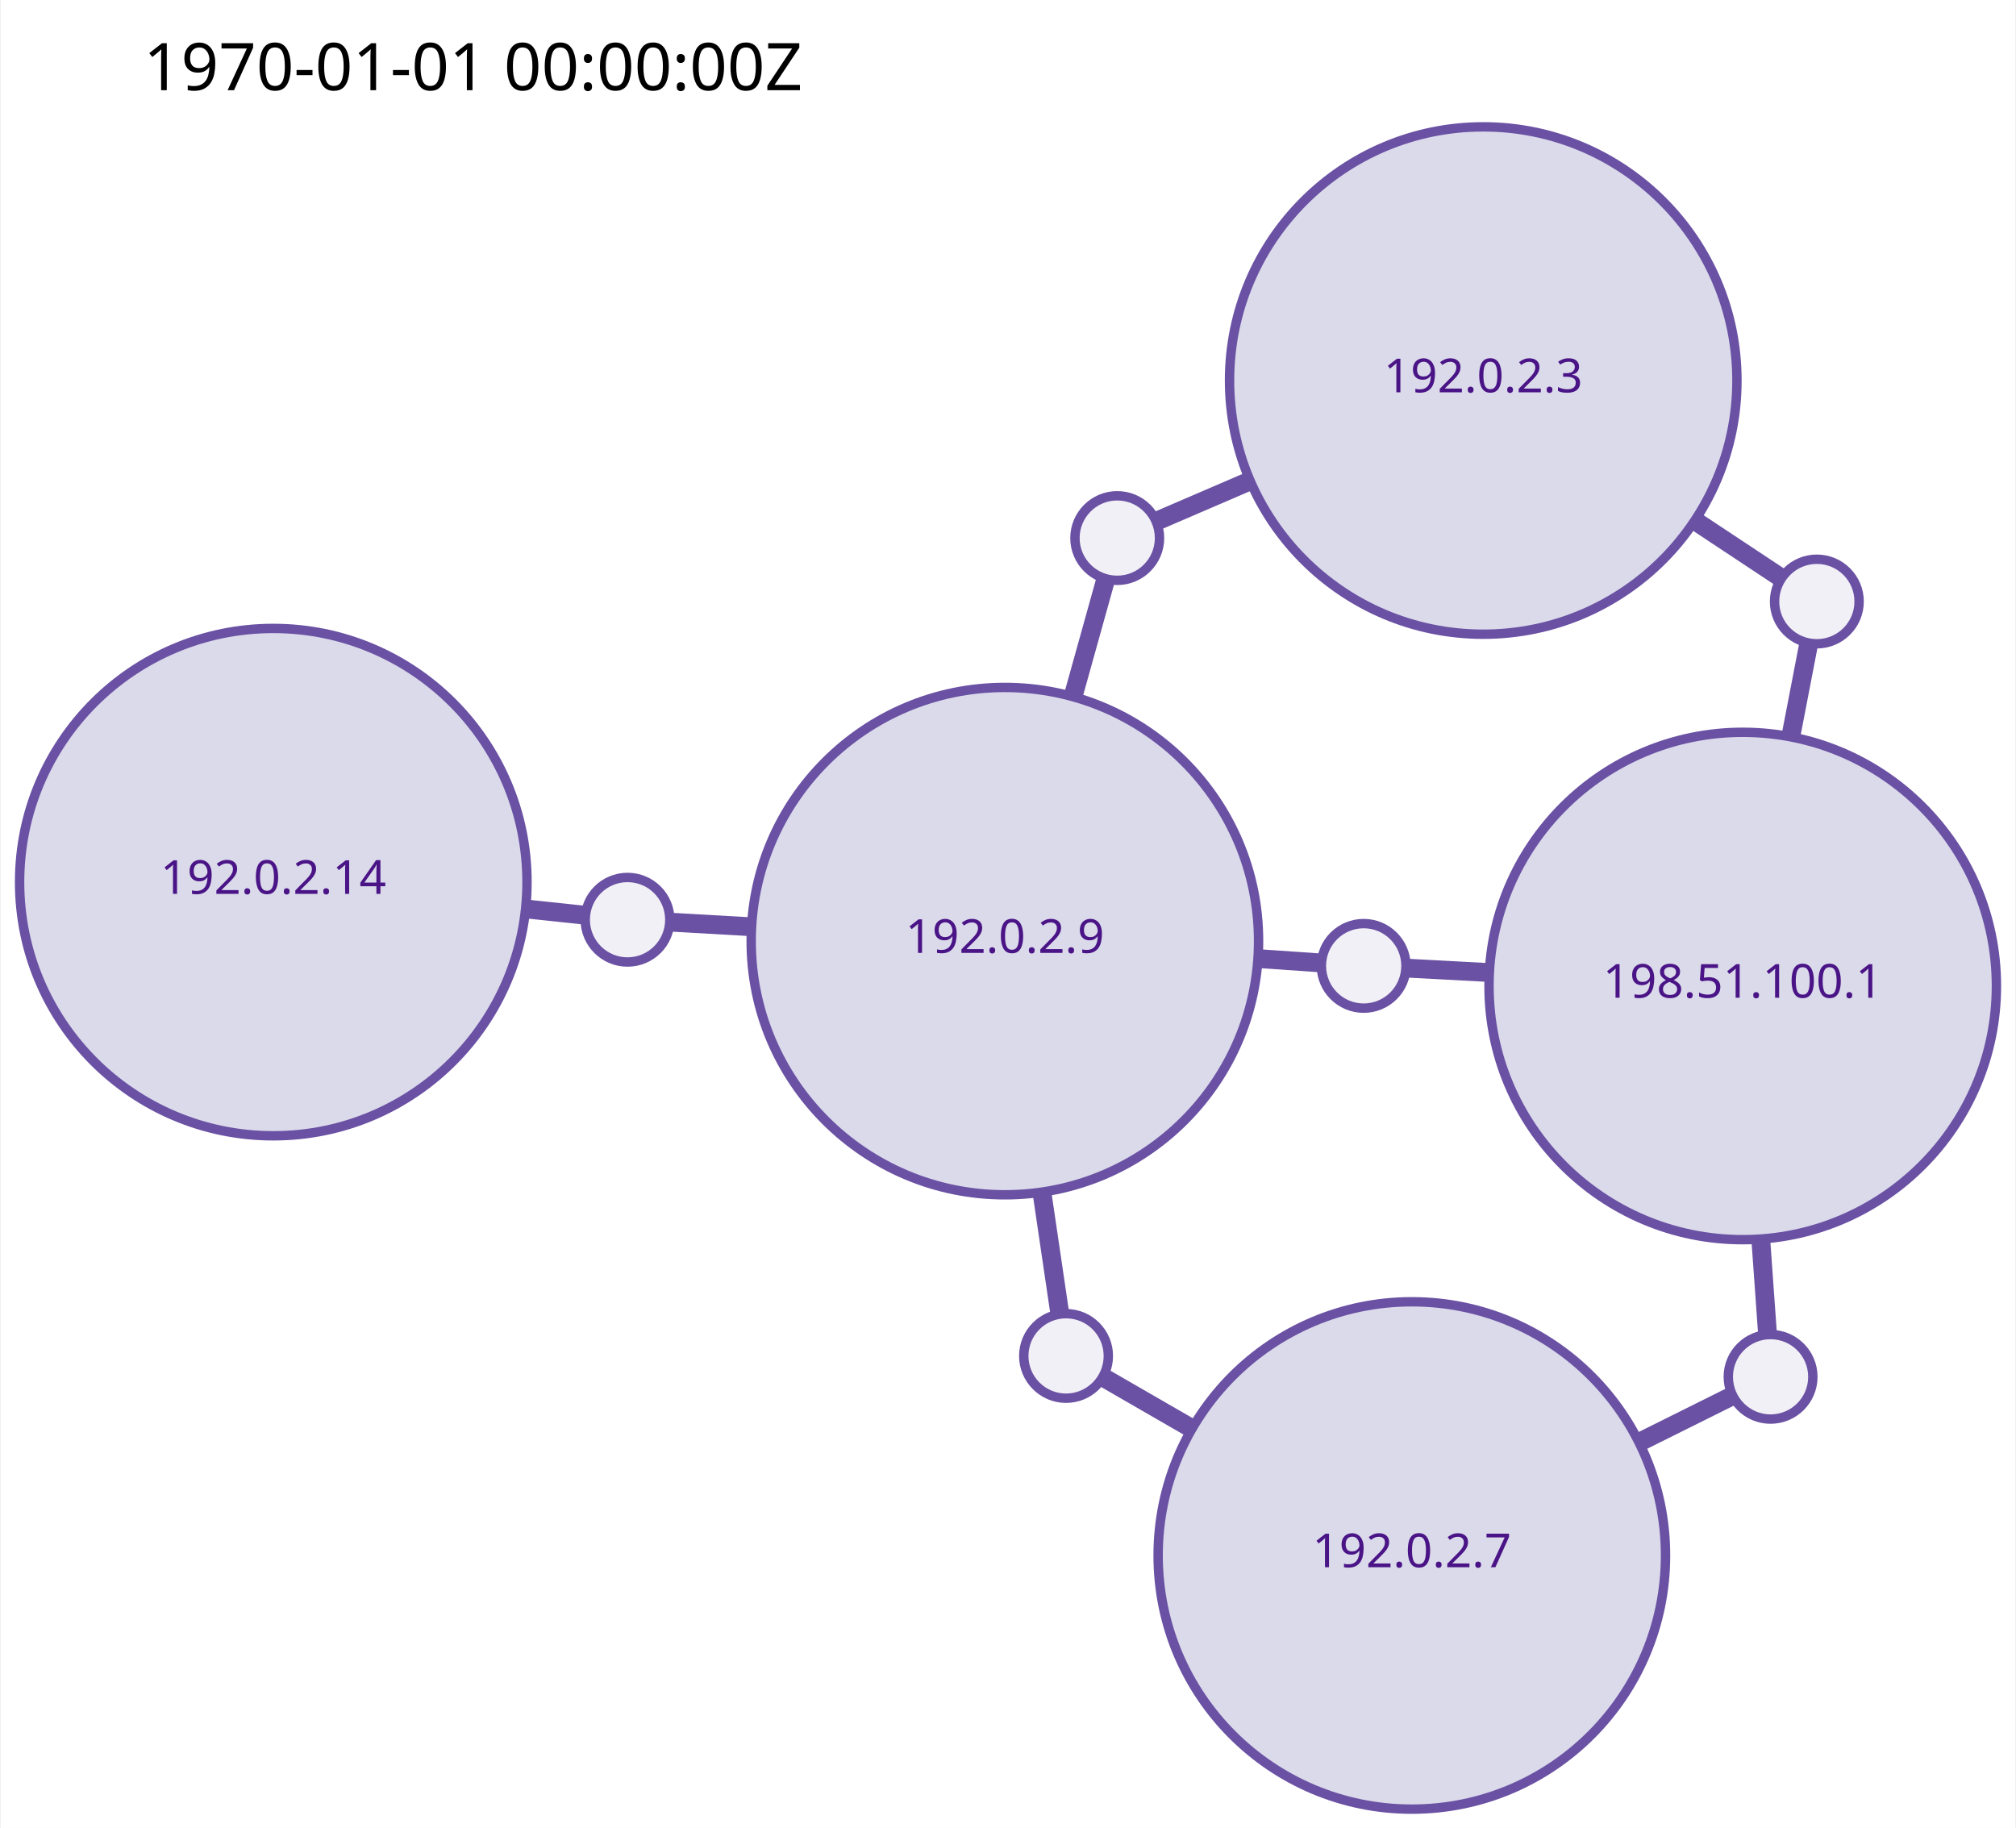
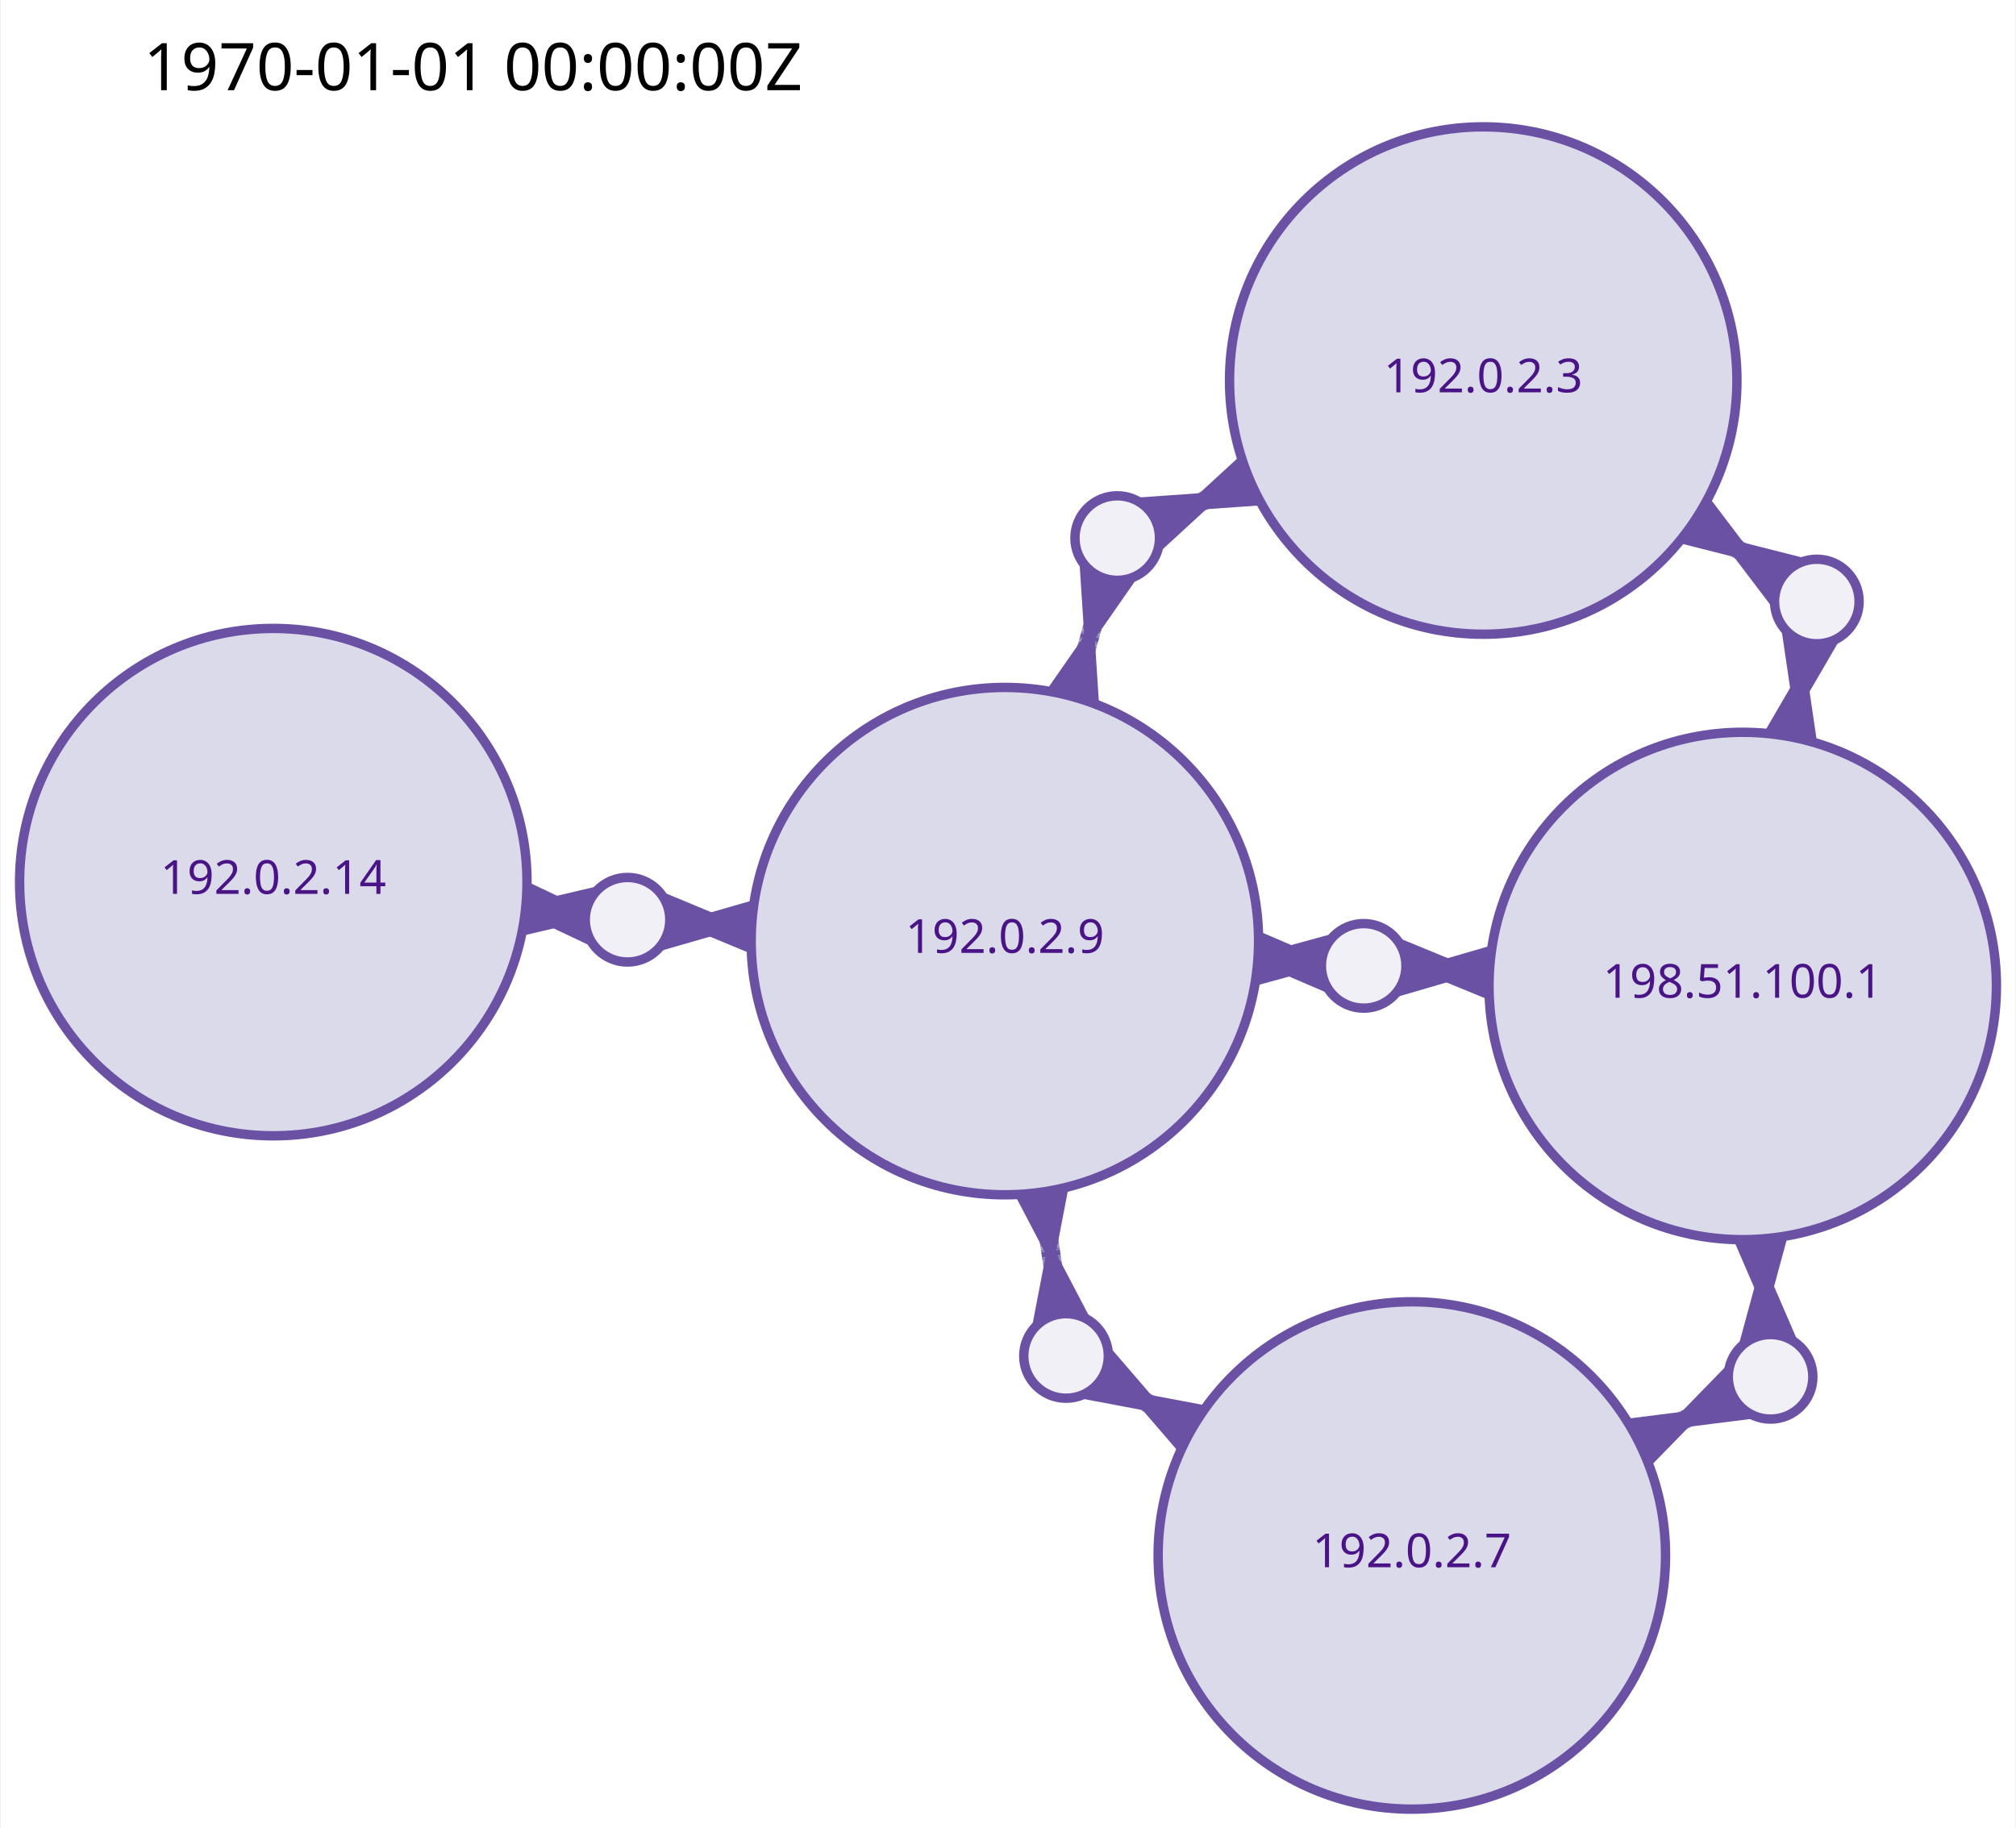
<svg xmlns="http://www.w3.org/2000/svg" width="429pt" height="389pt" viewBox="0.00 0.00 428.76 389.09">
  <g id="graph0" class="graph" transform="scale(1 1) rotate(0) translate(264.493 203.245)">
    <polygon fill="white" stroke="none" points="-264.493,185.849 -264.493,-203.245 164.269,-203.245 164.269,185.849 -264.493,185.849" />
    <text text-anchor="middle" x="-163.993" y="-184.045" font-family="sans bold" font-size="14.00">1970-01-01 00:00:00Z</text>
+     <g id="edge1" class="edge">
+       <path fill="none" stroke="#6a51a3" stroke-width="4" d="M-142.409,-8.671C-142.4,-8.67 -142.392,-8.669 -142.383,-8.668" />
+       <path fill="none" stroke="#807dba" stroke-width="4" d="M-142.383,-8.668C-142.375,-8.668 -142.366,-8.667 -142.357,-8.666" />
+       <path fill="none" stroke="#9e9ac8" stroke-width="4" d="M-142.357,-8.666C-142.349,-8.665 -142.34,-8.664 -142.332,-8.663" />
+       <path fill="none" stroke="#807dba" stroke-width="4" d="M-142.332,-8.663C-142.323,-8.662 -142.315,-8.661 -142.306,-8.66" />
+       <path fill="none" stroke="#6a51a3" stroke-width="4" d="M-142.306,-8.66C-142.289,-8.658 -142.272,-8.657 -142.255,-8.655" />
+       <path fill="none" stroke="#807dba" stroke-width="4" d="M-142.255,-8.655C-142.246,-8.654 -142.237,-8.653 -142.229,-8.652" />
+       <path fill="none" stroke="#9e9ac8" stroke-width="4" d="M-142.229,-8.652C-142.22,-8.651 -142.212,-8.65 -142.203,-8.649" />
+       <path fill="none" stroke="#807dba" stroke-width="4" d="M-142.203,-8.649C-142.195,-8.648 -142.186,-8.647 -142.178,-8.647" />
+       <path fill="none" stroke="#6a51a3" stroke-width="4" d="M-142.178,-8.647C-142.169,-8.646 -142.161,-8.645 -142.152,-8.644" />
+       <polygon fill="#6a51a3" stroke="#6a51a3" stroke-width="4" points="-152.87,-6.263 -142.556,-8.687 -152.13,-13.223 -152.87,-6.263" />
+       <polygon fill="#6a51a3" stroke="#6a51a3" stroke-width="4" points="-140.047,-11.94 -150.361,-9.516 -140.787,-4.979 -140.047,-11.94" />
+     </g>
+     <g id="edge2" class="edge">
+       <path fill="none" stroke="#6a51a3" stroke-width="4" d="M104.835,-86.609C104.869,-86.587 104.903,-86.564 104.937,-86.542" />
+       <path fill="none" stroke="#807dba" stroke-width="4" d="M104.937,-86.542C104.971,-86.519 105.005,-86.497 105.039,-86.474" />
+       <path fill="none" stroke="#9e9ac8" stroke-width="4" d="M105.039,-86.474C105.073,-86.452 105.107,-86.43 105.141,-86.407" />
+       <path fill="none" stroke="#807dba" stroke-width="4" d="M105.141,-86.407C105.174,-86.385 105.208,-86.362 105.242,-86.34" />
+       <path fill="none" stroke="#6a51a3" stroke-width="4" d="M105.242,-86.34C105.31,-86.295 105.377,-86.25 105.444,-86.206" />
+       <path fill="none" stroke="#807dba" stroke-width="4" d="M105.444,-86.206C105.478,-86.183 105.512,-86.161 105.545,-86.139" />
+       <path fill="none" stroke="#9e9ac8" stroke-width="4" d="M105.545,-86.139C105.579,-86.117 105.613,-86.094 105.646,-86.072" />
+       <path fill="none" stroke="#807dba" stroke-width="4" d="M105.646,-86.072C105.68,-86.05 105.713,-86.028 105.747,-86.006" />
+       <path fill="none" stroke="#6a51a3" stroke-width="4" d="M105.747,-86.006C105.78,-85.983 105.814,-85.961 105.847,-85.939" />
+       <polygon fill="#6a51a3" stroke="#6a51a3" stroke-width="4" points="94.478,-89.272 104.748,-86.667 98.344,-95.108 94.478,-89.272" />
+       <polygon fill="#6a51a3" stroke="#6a51a3" stroke-width="4" points="116.38,-83.16 106.111,-85.764 112.515,-77.324 116.38,-83.16" />
+     </g>
+     <g id="edge3" class="edge">
+       <path fill="none" stroke="#6a51a3" stroke-width="4" d="M-7.98,-96.841C-8.018,-96.825 -8.055,-96.809 -8.092,-96.793" />
+       <path fill="none" stroke="#807dba" stroke-width="4" d="M-8.092,-96.793C-8.13,-96.777 -8.167,-96.761 -8.204,-96.745" />
+       <path fill="none" stroke="#9e9ac8" stroke-width="4" d="M-8.204,-96.745C-8.241,-96.729 -8.279,-96.713 -8.316,-96.697" />
+       <path fill="none" stroke="#807dba" stroke-width="4" d="M-8.316,-96.697C-8.353,-96.681 -8.39,-96.665 -8.427,-96.649" />
+       <path fill="none" stroke="#6a51a3" stroke-width="4" d="M-8.427,-96.649C-8.501,-96.617 -8.575,-96.585 -8.649,-96.553" />
+       <path fill="none" stroke="#807dba" stroke-width="4" d="M-8.649,-96.553C-8.686,-96.537 -8.723,-96.522 -8.76,-96.506" />
+       <path fill="none" stroke="#9e9ac8" stroke-width="4" d="M-8.76,-96.506C-8.797,-96.49 -8.834,-96.474 -8.87,-96.458" />
+       <path fill="none" stroke="#807dba" stroke-width="4" d="M-8.87,-96.458C-8.907,-96.442 -8.944,-96.426 -8.981,-96.411" />
+       <path fill="none" stroke="#6a51a3" stroke-width="4" d="M-8.981,-96.411C-9.018,-96.395 -9.054,-96.379 -9.091,-96.363" />
+       <polygon fill="#6a51a3" stroke="#6a51a3" stroke-width="4" points="-0.123,-104.034 -7.924,-96.865 2.645,-97.604 -0.123,-104.034" />
+       <polygon fill="#6a51a3" stroke="#6a51a3" stroke-width="4" points="-17.143,-89.087 -9.341,-96.256 -19.91,-95.517 -17.143,-89.087" />
+     </g>
+     <g id="edge4" class="edge">
+       <path fill="none" stroke="#6a51a3" stroke-width="4" d="M93.382,99.194C93.432,99.169 93.481,99.144 93.531,99.12" />
+       <path fill="none" stroke="#807dba" stroke-width="4" d="M93.531,99.12C93.58,99.095 93.629,99.07 93.679,99.046" />
+       <path fill="none" stroke="#9e9ac8" stroke-width="4" d="M93.679,99.046C93.728,99.021 93.777,98.997 93.826,98.972" />
+       <path fill="none" stroke="#807dba" stroke-width="4" d="M93.826,98.972C93.876,98.948 93.925,98.923 93.974,98.899" />
+       <path fill="none" stroke="#6a51a3" stroke-width="4" d="M93.974,98.899C94.072,98.85 94.17,98.801 94.267,98.753" />
+       <path fill="none" stroke="#807dba" stroke-width="4" d="M94.267,98.753C94.316,98.728 94.365,98.704 94.413,98.68" />
+       <path fill="none" stroke="#9e9ac8" stroke-width="4" d="M94.413,98.68C94.462,98.656 94.511,98.631 94.559,98.607" />
+       <path fill="none" stroke="#807dba" stroke-width="4" d="M94.559,98.607C94.608,98.583 94.656,98.559 94.705,98.535" />
+       <path fill="none" stroke="#6a51a3" stroke-width="4" d="M94.705,98.535C94.753,98.511 94.802,98.487 94.85,98.463" />
+       <polygon fill="#6a51a3" stroke="#6a51a3" stroke-width="4" points="85.76,106.899 93.151,99.309 82.639,100.633 85.76,106.899" />
+       <polygon fill="#6a51a3" stroke="#6a51a3" stroke-width="4" points="102.322,90.832 94.93,98.422 105.442,97.098 102.322,90.832" />
+     </g>
+     <g id="edge5" class="edge">
+       <path fill="none" stroke="#6a51a3" stroke-width="4" d="M-19.917,95.674C-19.952,95.654 -19.987,95.633 -20.023,95.613" />
+       <path fill="none" stroke="#807dba" stroke-width="4" d="M-20.023,95.613C-20.058,95.593 -20.093,95.572 -20.128,95.552" />
+       <path fill="none" stroke="#9e9ac8" stroke-width="4" d="M-20.128,95.552C-20.163,95.532 -20.198,95.512 -20.234,95.491" />
+       <path fill="none" stroke="#807dba" stroke-width="4" d="M-20.234,95.491C-20.269,95.471 -20.304,95.451 -20.339,95.431" />
+       <path fill="none" stroke="#6a51a3" stroke-width="4" d="M-20.339,95.431C-20.409,95.39 -20.479,95.35 -20.549,95.309" />
+       <path fill="none" stroke="#807dba" stroke-width="4" d="M-20.549,95.309C-20.584,95.289 -20.618,95.269 -20.653,95.249" />
+       <path fill="none" stroke="#9e9ac8" stroke-width="4" d="M-20.653,95.249C-20.688,95.229 -20.723,95.209 -20.758,95.189" />
+       <path fill="none" stroke="#807dba" stroke-width="4" d="M-20.758,95.189C-20.792,95.169 -20.827,95.149 -20.862,95.129" />
+       <path fill="none" stroke="#6a51a3" stroke-width="4" d="M-20.862,95.129C-20.896,95.109 -20.931,95.089 -20.966,95.069" />
+       <polygon fill="#6a51a3" stroke="#6a51a3" stroke-width="4" points="-9.437,97.681 -19.847,95.714 -12.935,103.744 -9.437,97.681" />
+       <polygon fill="#6a51a3" stroke="#6a51a3" stroke-width="4" points="-31.629,92.956 -21.218,94.923 -28.131,86.893 -31.629,92.956" />
+     </g>
+     <g id="edge6" class="edge">
+       <path fill="none" stroke="#6a51a3" stroke-width="4" d="M13.545,1.519C13.557,1.52 13.57,1.521 13.582,1.522" />
+       <path fill="none" stroke="#807dba" stroke-width="4" d="M13.582,1.522C13.595,1.522 13.607,1.523 13.62,1.524" />
+       <path fill="none" stroke="#9e9ac8" stroke-width="4" d="M13.62,1.524C13.632,1.525 13.645,1.526 13.657,1.527" />
+       <path fill="none" stroke="#807dba" stroke-width="4" d="M13.657,1.527C13.669,1.528 13.682,1.528 13.694,1.529" />
+       <path fill="none" stroke="#6a51a3" stroke-width="4" d="M13.694,1.529C13.719,1.531 13.744,1.533 13.769,1.534" />
+       <path fill="none" stroke="#807dba" stroke-width="4" d="M13.769,1.534C13.781,1.535 13.793,1.536 13.806,1.537" />
+       <path fill="none" stroke="#9e9ac8" stroke-width="4" d="M13.806,1.537C13.818,1.538 13.831,1.539 13.843,1.54" />
+       <path fill="none" stroke="#807dba" stroke-width="4" d="M13.843,1.54C13.855,1.54 13.868,1.541 13.88,1.542" />
+       <path fill="none" stroke="#6a51a3" stroke-width="4" d="M13.88,1.542C13.892,1.543 13.905,1.544 13.917,1.545" />
+       <polygon fill="#6a51a3" stroke="#6a51a3" stroke-width="4" points="3.262,4.318 13.479,1.515 3.743,-2.666 3.262,4.318" />
+       <polygon fill="#6a51a3" stroke="#6a51a3" stroke-width="4" points="16.635,-1.776 6.418,1.027 16.153,5.207 16.635,-1.776" />
+     </g>
+     <g id="edge7" class="edge">
+       <path fill="none" stroke="#6a51a3" stroke-width="4" d="M-33.422,-65.183C-33.379,-65.341 -33.335,-65.499 -33.291,-65.656" />
+       <path fill="none" stroke="#807dba" stroke-width="4" d="M-33.291,-65.656C-33.247,-65.813 -33.203,-65.969 -33.16,-66.126" />
+       <path fill="none" stroke="#9e9ac8" stroke-width="4" d="M-33.16,-66.126C-33.116,-66.282 -33.073,-66.437 -33.03,-66.592" />
+       <path fill="none" stroke="#807dba" stroke-width="4" d="M-33.03,-66.592C-32.986,-66.748 -32.943,-66.902 -32.9,-67.056" />
+       <path fill="none" stroke="#6a51a3" stroke-width="4" d="M-32.9,-67.056C-32.814,-67.365 -32.729,-67.671 -32.644,-67.975" />
+       <path fill="none" stroke="#807dba" stroke-width="4" d="M-32.644,-67.975C-32.602,-68.128 -32.559,-68.279 -32.517,-68.43" />
+       <path fill="none" stroke="#9e9ac8" stroke-width="4" d="M-32.517,-68.43C-32.475,-68.582 -32.433,-68.732 -32.391,-68.882" />
+       <path fill="none" stroke="#807dba" stroke-width="4" d="M-32.391,-68.882C-32.35,-69.032 -32.308,-69.182 -32.266,-69.331" />
+       <path fill="none" stroke="#6a51a3" stroke-width="4" d="M-32.266,-69.331C-32.225,-69.48 -32.183,-69.629 -32.142,-69.776" />
+       <polygon fill="#6a51a3" stroke="#6a51a3" stroke-width="4" points="-32.807,-54.357 -33.493,-64.93 -39.55,-56.237 -32.807,-54.357" />
+       <polygon fill="#6a51a3" stroke="#6a51a3" stroke-width="4" points="-32.713,-80.765 -32.026,-70.192 -25.97,-78.885 -32.713,-80.765" />
+     </g>
+     <g id="edge8" class="edge">
+       <path fill="none" stroke="#6a51a3" stroke-width="4" d="M-41.398,60.686C-41.369,60.885 -41.34,61.083 -41.31,61.281" />
+       <path fill="none" stroke="#807dba" stroke-width="4" d="M-41.31,61.281C-41.281,61.478 -41.252,61.676 -41.223,61.872" />
+       <path fill="none" stroke="#9e9ac8" stroke-width="4" d="M-41.223,61.872C-41.194,62.068 -41.165,62.264 -41.137,62.459" />
+       <path fill="none" stroke="#807dba" stroke-width="4" d="M-41.137,62.459C-41.108,62.654 -41.079,62.848 -41.051,63.041" />
+       <path fill="none" stroke="#6a51a3" stroke-width="4" d="M-41.051,63.041C-40.994,63.428 -40.937,63.812 -40.881,64.193" />
+       <path fill="none" stroke="#807dba" stroke-width="4" d="M-40.881,64.193C-40.853,64.383 -40.825,64.573 -40.797,64.762" />
+       <path fill="none" stroke="#9e9ac8" stroke-width="4" d="M-40.797,64.762C-40.769,64.951 -40.741,65.138 -40.714,65.326" />
+       <path fill="none" stroke="#807dba" stroke-width="4" d="M-40.714,65.326C-40.686,65.513 -40.659,65.699 -40.631,65.884" />
+       <path fill="none" stroke="#6a51a3" stroke-width="4" d="M-40.631,65.884C-40.604,66.07 -40.577,66.254 -40.55,66.438" />
+       <polygon fill="#6a51a3" stroke="#6a51a3" stroke-width="4" points="-46.328,51.246 -41.407,60.629 -39.403,50.225 -46.328,51.246" />
+       <polygon fill="#6a51a3" stroke="#6a51a3" stroke-width="4" points="-35.612,75.926 -40.534,66.543 -42.538,76.947 -35.612,75.926" />
+     </g>
+     <g id="edge9" class="edge">
+       <path fill="none" stroke="#6a51a3" stroke-width="4" d="M-114.953,-6.555C-114.969,-6.556 -114.985,-6.557 -115.001,-6.558" />
+       <path fill="none" stroke="#807dba" stroke-width="4" d="M-115.001,-6.558C-115.017,-6.558 -115.033,-6.559 -115.05,-6.56" />
+       <path fill="none" stroke="#9e9ac8" stroke-width="4" d="M-115.05,-6.56C-115.066,-6.561 -115.082,-6.562 -115.098,-6.563" />
+       <path fill="none" stroke="#807dba" stroke-width="4" d="M-115.098,-6.563C-115.114,-6.564 -115.13,-6.565 -115.146,-6.566" />
+       <path fill="none" stroke="#6a51a3" stroke-width="4" d="M-115.146,-6.566C-115.179,-6.568 -115.211,-6.569 -115.243,-6.571" />
+       <path fill="none" stroke="#807dba" stroke-width="4" d="M-115.243,-6.571C-115.259,-6.572 -115.275,-6.573 -115.291,-6.574" />
+       <path fill="none" stroke="#9e9ac8" stroke-width="4" d="M-115.291,-6.574C-115.307,-6.575 -115.323,-6.576 -115.339,-6.577" />
+       <path fill="none" stroke="#807dba" stroke-width="4" d="M-115.339,-6.577C-115.355,-6.578 -115.371,-6.579 -115.387,-6.579" />
+       <path fill="none" stroke="#6a51a3" stroke-width="4" d="M-115.387,-6.579C-115.403,-6.58 -115.42,-6.581 -115.436,-6.582" />
+       <polygon fill="#6a51a3" stroke="#6a51a3" stroke-width="4" points="-104.599,-9.474 -114.781,-6.545 -104.995,-2.485 -104.599,-9.474" />
+       <polygon fill="#6a51a3" stroke="#6a51a3" stroke-width="4" points="-122.208,-3.46 -112.026,-6.389 -121.811,-10.449 -122.208,-3.46" />
+     </g>
+     <g id="edge10" class="edge">
+       <path fill="none" stroke="#6a51a3" stroke-width="4" d="M118.479,-56.703C118.481,-56.714 118.483,-56.725 118.485,-56.736" />
+       <path fill="none" stroke="#807dba" stroke-width="4" d="M118.485,-56.736C118.488,-56.748 118.49,-56.759 118.492,-56.77" />
+       <path fill="none" stroke="#9e9ac8" stroke-width="4" d="M118.492,-56.77C118.494,-56.781 118.496,-56.792 118.498,-56.803" />
+       <path fill="none" stroke="#807dba" stroke-width="4" d="M118.498,-56.803C118.5,-56.815 118.503,-56.826 118.505,-56.837" />
+       <path fill="none" stroke="#6a51a3" stroke-width="4" d="M118.505,-56.837C118.509,-56.859 118.513,-56.881 118.518,-56.904" />
+       <path fill="none" stroke="#807dba" stroke-width="4" d="M118.518,-56.904C118.52,-56.915 118.522,-56.926 118.524,-56.937" />
+       <path fill="none" stroke="#9e9ac8" stroke-width="4" d="M118.524,-56.937C118.526,-56.948 118.528,-56.959 118.531,-56.971" />
+       <path fill="none" stroke="#807dba" stroke-width="4" d="M118.531,-56.971C118.533,-56.982 118.535,-56.993 118.537,-57.004" />
+       <path fill="none" stroke="#6a51a3" stroke-width="4" d="M118.537,-57.004C118.539,-57.015 118.541,-57.026 118.543,-57.037" />
+       <polygon fill="#6a51a3" stroke="#6a51a3" stroke-width="4" points="119.965,-45.922 118.421,-56.404 113.092,-47.248 119.965,-45.922" />
+       <polygon fill="#6a51a3" stroke="#6a51a3" stroke-width="4" points="116.886,-66.927 118.429,-56.446 123.759,-65.602 116.886,-66.927" />
+     </g>
+     <g id="edge11" class="edge">
+       <path fill="none" stroke="#6a51a3" stroke-width="4" d="M41.808,3.21C41.792,3.21 41.776,3.209 41.759,3.208" />
+       <path fill="none" stroke="#807dba" stroke-width="4" d="M41.759,3.208C41.743,3.207 41.727,3.206 41.711,3.205" />
+       <path fill="none" stroke="#9e9ac8" stroke-width="4" d="M41.711,3.205C41.694,3.204 41.678,3.204 41.662,3.203" />
+       <path fill="none" stroke="#807dba" stroke-width="4" d="M41.662,3.203C41.646,3.202 41.63,3.201 41.613,3.2" />
+       <path fill="none" stroke="#6a51a3" stroke-width="4" d="M41.613,3.2C41.581,3.198 41.549,3.197 41.516,3.195" />
+       <path fill="none" stroke="#807dba" stroke-width="4" d="M41.516,3.195C41.5,3.194 41.484,3.193 41.468,3.192" />
+       <path fill="none" stroke="#9e9ac8" stroke-width="4" d="M41.468,3.192C41.452,3.192 41.436,3.191 41.42,3.19" />
+       <path fill="none" stroke="#807dba" stroke-width="4" d="M41.42,3.19C41.403,3.189 41.387,3.188 41.371,3.187" />
+       <path fill="none" stroke="#6a51a3" stroke-width="4" d="M41.371,3.187C41.355,3.186 41.339,3.186 41.323,3.185" />
+       <polygon fill="#6a51a3" stroke="#6a51a3" stroke-width="4" points="52.194,0.257 42.023,3.222 51.824,7.247 52.194,0.257" />
+       <polygon fill="#6a51a3" stroke="#6a51a3" stroke-width="4" points="34.534,6.329 44.705,3.364 34.905,-0.661 34.534,6.329" />
+     </g>
+     <g id="edge12" class="edge">
+       <path fill="none" stroke="#6a51a3" stroke-width="4" d="M110.858,71.011C110.859,71.023 110.86,71.034 110.861,71.045" />
+       <path fill="none" stroke="#807dba" stroke-width="4" d="M110.861,71.045C110.861,71.057 110.862,71.068 110.863,71.079" />
+       <path fill="none" stroke="#9e9ac8" stroke-width="4" d="M110.863,71.079C110.864,71.091 110.865,71.102 110.865,71.114" />
+       <path fill="none" stroke="#807dba" stroke-width="4" d="M110.865,71.114C110.866,71.125 110.867,71.136 110.868,71.147" />
+       <path fill="none" stroke="#6a51a3" stroke-width="4" d="M110.868,71.147C110.869,71.17 110.871,71.193 110.873,71.216" />
+       <path fill="none" stroke="#807dba" stroke-width="4" d="M110.873,71.216C110.873,71.227 110.874,71.238 110.875,71.249" />
+       <path fill="none" stroke="#9e9ac8" stroke-width="4" d="M110.875,71.249C110.876,71.261 110.877,71.272 110.877,71.283" />
+       <path fill="none" stroke="#807dba" stroke-width="4" d="M110.877,71.283C110.878,71.295 110.879,71.306 110.88,71.317" />
+       <path fill="none" stroke="#6a51a3" stroke-width="4" d="M110.88,71.317C110.881,71.329 110.882,71.34 110.882,71.351" />
+       <polygon fill="#6a51a3" stroke="#6a51a3" stroke-width="4" points="106.634,60.975 110.836,70.701 113.616,60.477 106.634,60.975" />
+       <polygon fill="#6a51a3" stroke="#6a51a3" stroke-width="4" points="115.042,80.483 110.84,70.757 108.06,80.98 115.042,80.483" />
+     </g>
    <g id="node1" class="node">
      <ellipse fill="#dadaeb" stroke="#6a51a3" stroke-width="2" cx="-206.493" cy="-15.478" rx="54" ry="54" />
      <text text-anchor="middle" x="-206.493" y="-12.978" font-family="sans bold" font-size="10.00" fill="#4a1486">192.0.2.14</text>
    </g>
-     <g id="node11" class="node">
-       <ellipse fill="#f2f0f7" stroke="#6a51a3" stroke-width="2" cx="-131.096" cy="-7.47" rx="9" ry="9" />
-     </g>
-     <g id="edge1" class="edge">
-       <path fill="none" stroke="#6a51a3" stroke-width="4" d="M-152.5,-9.743C-147.968,-9.262 -143.825,-8.822 -140.417,-8.46" />
-     </g>
    <g id="node2" class="node">
      <ellipse fill="#dadaeb" stroke="#6a51a3" stroke-width="2" cx="51.039" cy="-122.245" rx="54" ry="54" />
      <text text-anchor="middle" x="51.039" y="-119.745" font-family="sans bold" font-size="10.00" fill="#4a1486">192.0.2.3</text>
    </g>
-     <g id="node6" class="node">
-       <ellipse fill="#f2f0f7" stroke="#6a51a3" stroke-width="2" cx="122.046" cy="-75.208" rx="9" ry="9" />
-     </g>
-     <g id="edge2" class="edge">
-       <path fill="none" stroke="#6a51a3" stroke-width="4" d="M96.411,-92.19C103.369,-87.58 109.778,-83.335 114.447,-80.242" />
-     </g>
-     <g id="node9" class="node">
-       <ellipse fill="#f2f0f7" stroke="#6a51a3" stroke-width="2" cx="-26.863" cy="-88.713" rx="9" ry="9" />
-     </g>
-     <g id="edge3" class="edge">
-       <path fill="none" stroke="#6a51a3" stroke-width="4" d="M1.261,-100.819C-6.373,-97.533 -13.404,-94.507 -18.526,-92.302" />
-     </g>
    <g id="node3" class="node">
      <ellipse fill="#dadaeb" stroke="#6a51a3" stroke-width="2" cx="35.841" cy="127.849" rx="54" ry="54" />
      <text text-anchor="middle" x="35.841" y="130.349" font-family="sans bold" font-size="10.00" fill="#4a1486">192.0.2.7</text>
    </g>
-     <g id="node8" class="node">
-       <ellipse fill="#f2f0f7" stroke="#6a51a3" stroke-width="2" cx="112.199" cy="89.823" rx="9" ry="9" />
-     </g>
-     <g id="edge4" class="edge">
-       <path fill="none" stroke="#6a51a3" stroke-width="4" d="M84.2,103.766C91.776,99.993 98.776,96.507 103.882,93.965" />
-     </g>
-     <g id="node10" class="node">
-       <ellipse fill="#f2f0f7" stroke="#6a51a3" stroke-width="2" cx="-37.756" cy="85.38" rx="9" ry="9" />
-     </g>
-     <g id="edge5" class="edge">
-       <path fill="none" stroke="#6a51a3" stroke-width="4" d="M-11.186,100.712C-18.398,96.551 -25.04,92.718 -29.88,89.925" />
-     </g>
    <g id="node4" class="node">
      <ellipse fill="#dadaeb" stroke="#6a51a3" stroke-width="2" cx="-50.779" cy="-2.919" rx="54" ry="54" />
      <text text-anchor="middle" x="-50.779" y="-0.419" font-family="sans bold" font-size="10.00" fill="#4a1486">192.0.2.9</text>
    </g>
-     <g id="node7" class="node">
-       <ellipse fill="#f2f0f7" stroke="#6a51a3" stroke-width="2" cx="25.592" cy="2.35" rx="9" ry="9" />
-     </g>
-     <g id="edge6" class="edge">
-       <path fill="none" stroke="#6a51a3" stroke-width="4" d="M3.503,0.826C8.362,1.161 12.795,1.467 16.394,1.716" />
-     </g>
-     <g id="edge7" class="edge">
-       <path fill="none" stroke="#6a51a3" stroke-width="4" d="M-36.178,-55.297C-33.533,-64.787 -31.07,-73.624 -29.341,-79.825" />
-     </g>
-     <g id="edge8" class="edge">
-       <path fill="none" stroke="#6a51a3" stroke-width="4" d="M-42.866,50.736C-41.396,60.703 -40.026,69.991 -39.075,76.436" />
-     </g>
-     <g id="edge9" class="edge">
-       <path fill="none" stroke="#6a51a3" stroke-width="4" d="M-104.797,-5.979C-111.381,-6.352 -117.397,-6.693 -122.01,-6.955" />
-     </g>
    <g id="node5" class="node">
      <ellipse fill="#dadaeb" stroke="#6a51a3" stroke-width="2" cx="106.269" cy="6.631" rx="54" ry="54" />
      <text text-anchor="middle" x="106.269" y="9.131" font-family="sans bold" font-size="10.00" fill="#4a1486">198.51.100.1</text>
    </g>
-     <g id="edge10" class="edge">
-       <path fill="none" stroke="#6a51a3" stroke-width="4" d="M116.528,-46.585C117.988,-54.156 119.328,-61.108 120.322,-66.265" />
-     </g>
-     <g id="edge11" class="edge">
-       <path fill="none" stroke="#6a51a3" stroke-width="4" d="M52.009,3.752C45.396,3.401 39.352,3.08 34.719,2.834" />
-     </g>
-     <g id="edge12" class="edge">
-       <path fill="none" stroke="#6a51a3" stroke-width="4" d="M110.125,60.726C110.674,68.423 111.177,75.49 111.551,80.731" />
+     <g id="node6" class="node">
+       <ellipse fill="#f2f0f7" stroke="#6a51a3" stroke-width="2" cx="122.046" cy="-75.208" rx="9" ry="9" />
+     </g>
+     <g id="node7" class="node">
+       <ellipse fill="#f2f0f7" stroke="#6a51a3" stroke-width="2" cx="25.592" cy="2.35" rx="9" ry="9" />
+     </g>
+     <g id="node8" class="node">
+       <ellipse fill="#f2f0f7" stroke="#6a51a3" stroke-width="2" cx="112.199" cy="89.823" rx="9" ry="9" />
+     </g>
+     <g id="node9" class="node">
+       <ellipse fill="#f2f0f7" stroke="#6a51a3" stroke-width="2" cx="-26.863" cy="-88.713" rx="9" ry="9" />
+     </g>
+     <g id="node10" class="node">
+       <ellipse fill="#f2f0f7" stroke="#6a51a3" stroke-width="2" cx="-37.756" cy="85.38" rx="9" ry="9" />
+     </g>
+     <g id="node11" class="node">
+       <ellipse fill="#f2f0f7" stroke="#6a51a3" stroke-width="2" cx="-131.096" cy="-7.47" rx="9" ry="9" />
    </g>
  </g>
</svg>
